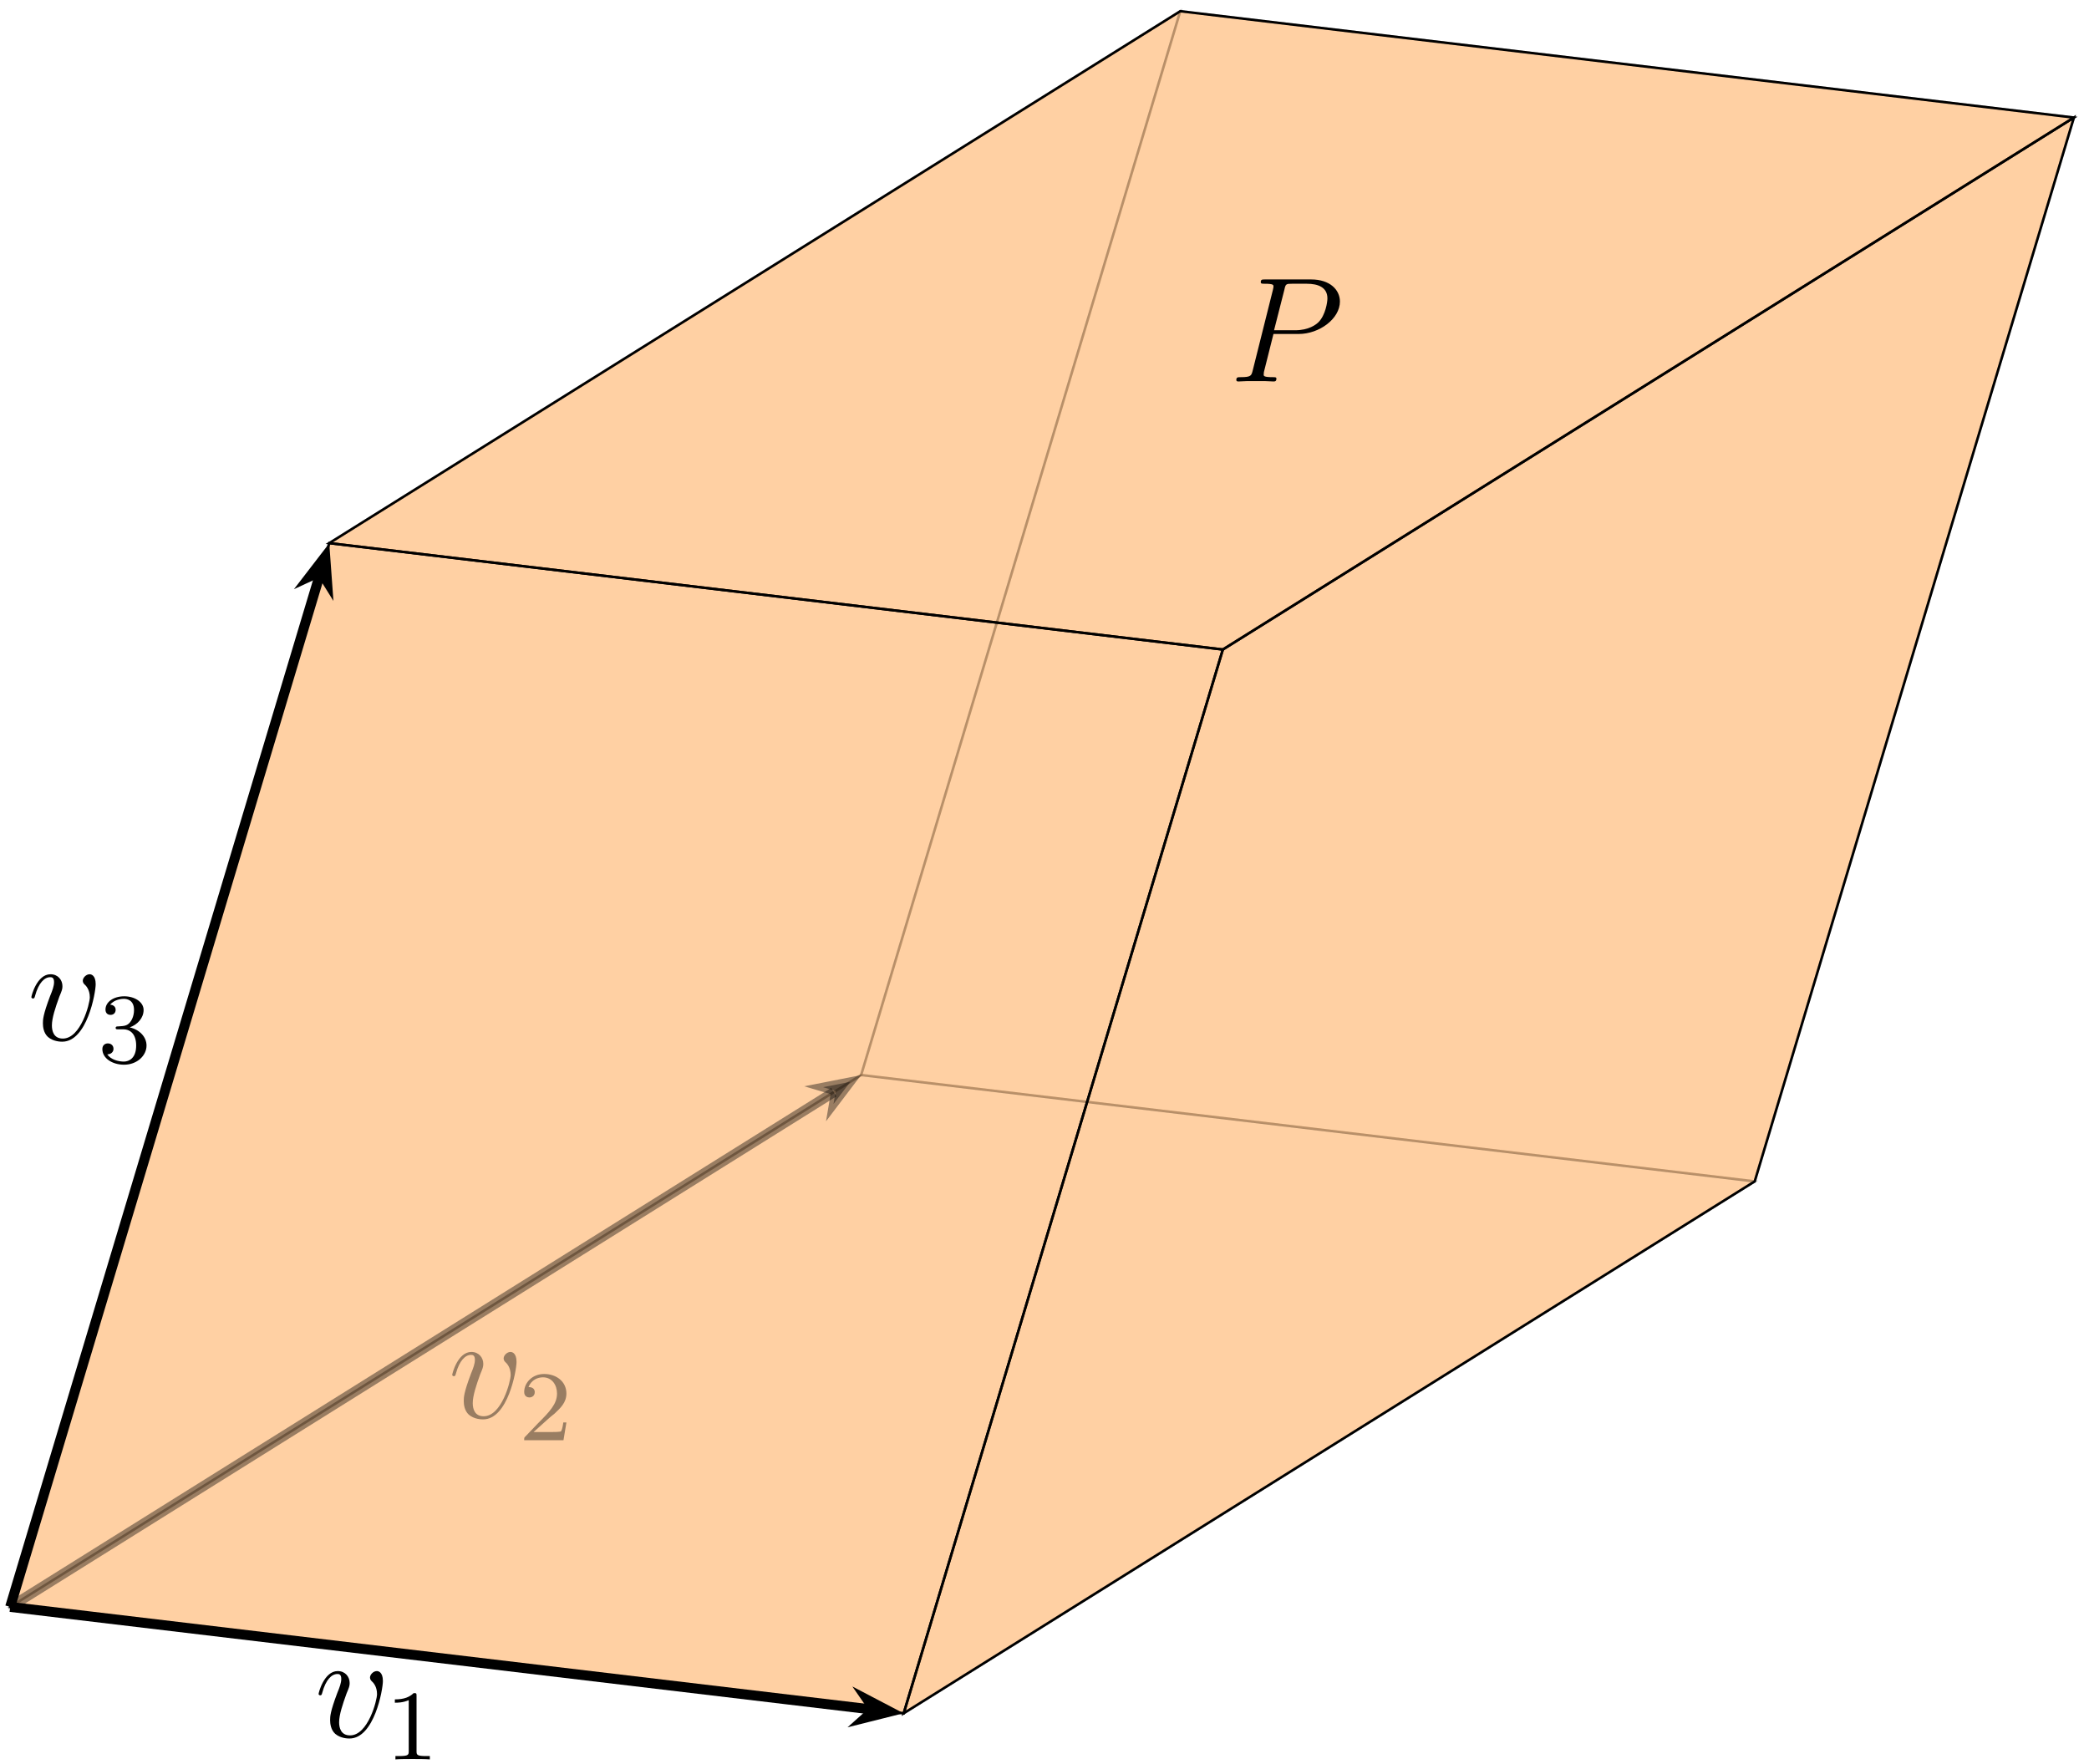
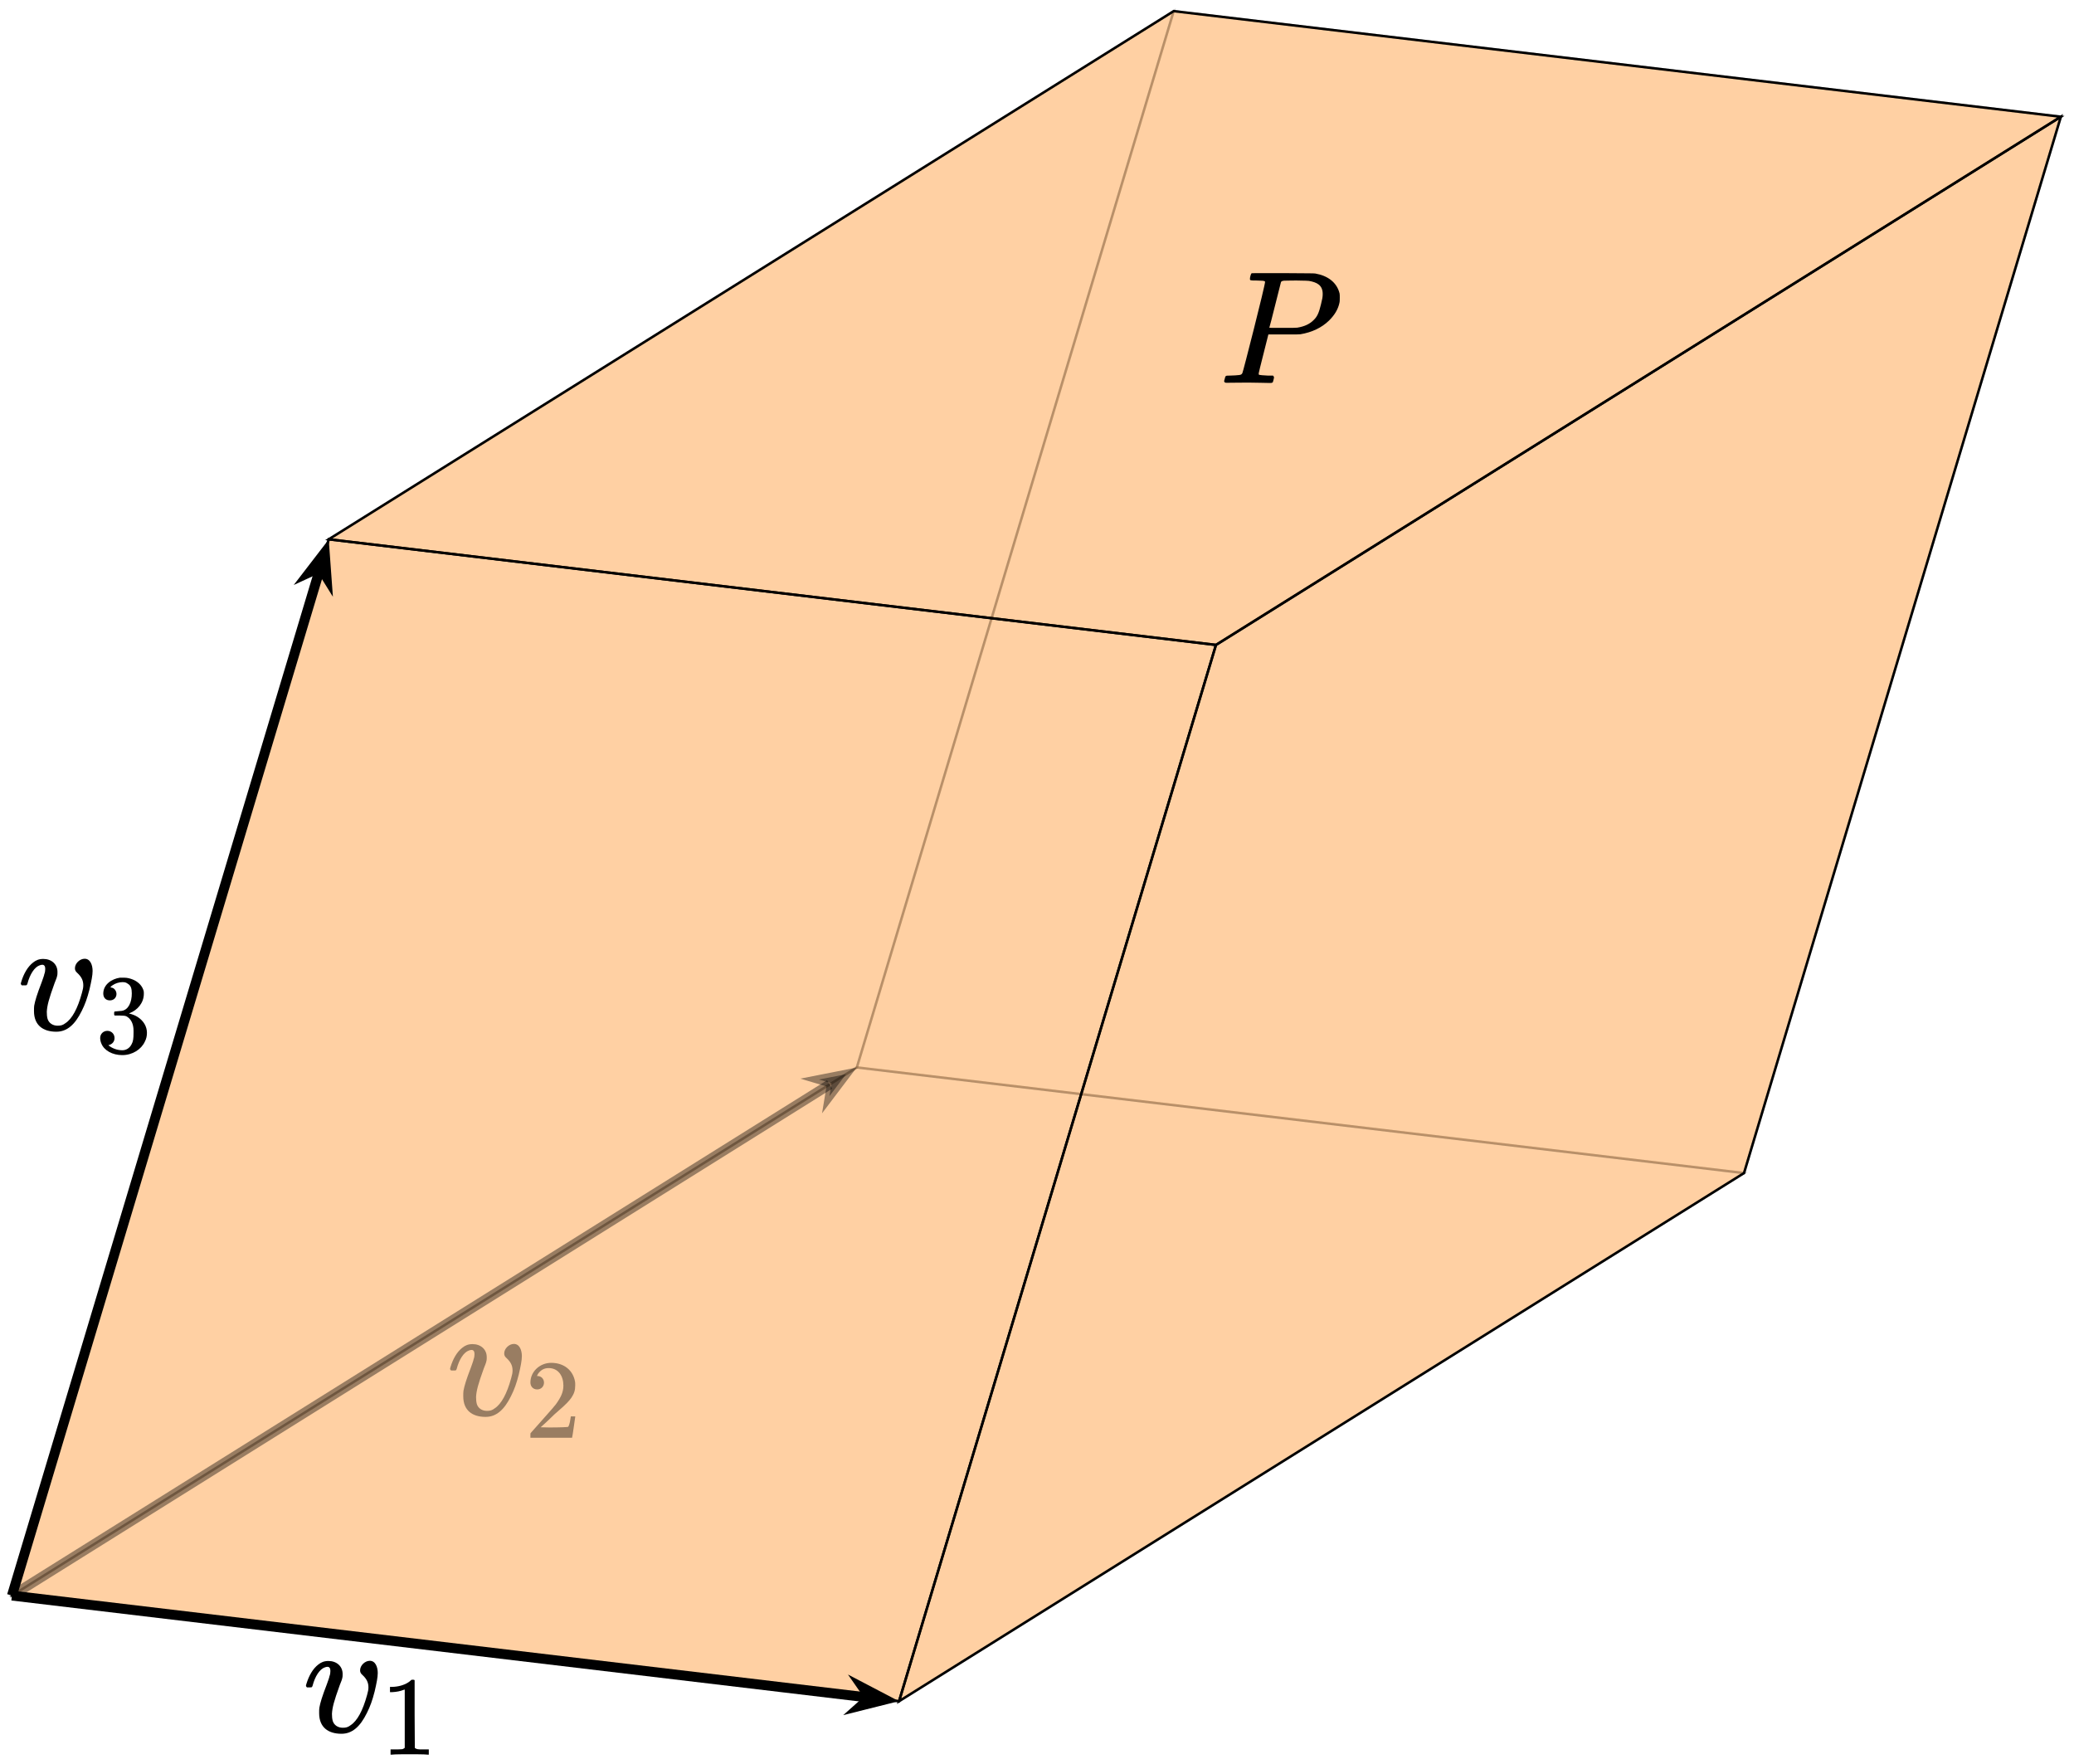
- <svg xmlns="http://www.w3.org/2000/svg" xmlns:xlink="http://www.w3.org/1999/xlink" width="167pt" height="141pt" viewBox="0 0 167 141" version="1.1">
+ <svg xmlns="http://www.w3.org/2000/svg" xmlns:xlink="http://www.w3.org/1999/xlink" width="167pt" height="142pt" viewBox="0 0 167 142" version="1.1">
  <defs>
    <g>
      <symbol overflow="visible" id="glyph0-0">
-         <path style="stroke:none;" d="" />
+         <path style="stroke:none;" d="M 0.641 0 L 2.594 0 L 2.594 -6.906 L 0.641 -6.906 Z M 1.297 -0.641 L 1.297 -6.25 L 1.938 -6.25 L 1.938 -0.641 Z M 1.297 -0.641 " />
      </symbol>
      <symbol overflow="visible" id="glyph0-1">
-         <path style="stroke:none;" d="M 5.469 -4.469 C 5.469 -5.219 5.078 -5.266 4.984 -5.266 C 4.703 -5.266 4.438 -4.984 4.438 -4.75 C 4.438 -4.609 4.516 -4.516 4.562 -4.469 C 4.688 -4.359 5 -4.047 5 -3.422 C 5 -2.922 4.281 -0.125 2.844 -0.125 C 2.109 -0.125 1.969 -0.734 1.969 -1.172 C 1.969 -1.766 2.25 -2.609 2.562 -3.469 C 2.766 -3.953 2.812 -4.078 2.812 -4.312 C 2.812 -4.812 2.453 -5.266 1.859 -5.266 C 0.766 -5.266 0.328 -3.531 0.328 -3.438 C 0.328 -3.391 0.375 -3.328 0.453 -3.328 C 0.562 -3.328 0.578 -3.375 0.625 -3.547 C 0.906 -4.578 1.375 -5.031 1.828 -5.031 C 1.938 -5.031 2.141 -5.031 2.141 -4.641 C 2.141 -4.328 2.016 -3.984 1.828 -3.531 C 1.25 -2 1.25 -1.625 1.25 -1.344 C 1.25 -1.078 1.297 -0.578 1.656 -0.25 C 2.094 0.125 2.688 0.125 2.797 0.125 C 4.781 0.125 5.469 -3.797 5.469 -4.469 Z M 5.469 -4.469 " />
+         <path style="stroke:none;" d="M 3.125 0.141 C 3.984 0.141 4.625 -0.422 5.172 -1.531 C 5.438 -2.062 5.609 -2.531 5.797 -3.266 C 5.953 -3.938 6.047 -4.406 6.047 -4.75 C 6.047 -5.234 5.859 -5.734 5.406 -5.734 C 5.016 -5.734 4.625 -5.359 4.625 -4.969 C 4.625 -4.828 4.672 -4.719 4.797 -4.609 C 5.156 -4.281 5.297 -3.984 5.297 -3.594 C 5.297 -3.406 5.266 -3.266 5.188 -2.984 C 4.844 -1.719 4.391 -0.891 3.859 -0.547 C 3.656 -0.391 3.5 -0.344 3.234 -0.344 C 2.844 -0.344 2.531 -0.547 2.422 -0.891 C 2.375 -1.078 2.359 -1.219 2.359 -1.469 C 2.391 -1.984 2.516 -2.469 2.984 -3.766 C 3.094 -4.031 3.188 -4.281 3.188 -4.344 C 3.219 -4.422 3.219 -4.562 3.219 -4.672 C 3.219 -5.297 2.734 -5.719 2.078 -5.719 C 1.719 -5.719 1.484 -5.609 1.266 -5.438 C 0.812 -5.094 0.5 -4.516 0.312 -3.906 C 0.281 -3.812 0.266 -3.75 0.266 -3.719 C 0.266 -3.672 0.328 -3.625 0.344 -3.594 L 0.531 -3.594 C 0.781 -3.594 0.734 -3.594 0.797 -3.719 C 1 -4.5 1.375 -5.062 1.781 -5.203 C 1.859 -5.234 1.938 -5.25 2 -5.25 C 2.156 -5.25 2.234 -5.125 2.234 -4.922 C 2.234 -4.797 2.219 -4.641 2.156 -4.484 C 2.156 -4.422 2.047 -4.125 1.953 -3.859 C 1.562 -2.844 1.422 -2.375 1.344 -1.953 C 1.328 -1.859 1.328 -1.688 1.328 -1.516 C 1.328 -0.391 2.047 0.141 3.125 0.141 Z M 3.125 0.141 " />
      </symbol>
      <symbol overflow="visible" id="glyph0-2">
-         <path style="stroke:none;" d="M 3.531 -3.797 L 5.547 -3.797 C 7.203 -3.797 8.844 -5.016 8.844 -6.391 C 8.844 -7.312 8.062 -8.156 6.547 -8.156 L 2.859 -8.156 C 2.625 -8.156 2.516 -8.156 2.516 -7.938 C 2.516 -7.812 2.625 -7.812 2.812 -7.812 C 3.531 -7.812 3.531 -7.719 3.531 -7.594 C 3.531 -7.562 3.531 -7.5 3.484 -7.312 L 1.875 -0.891 C 1.766 -0.469 1.75 -0.344 0.906 -0.344 C 0.688 -0.344 0.562 -0.344 0.562 -0.125 C 0.562 0 0.672 0 0.734 0 C 0.969 0 1.203 -0.031 1.438 -0.031 L 2.828 -0.031 C 3.062 -0.031 3.312 0 3.531 0 C 3.641 0 3.766 0 3.766 -0.234 C 3.766 -0.344 3.656 -0.344 3.484 -0.344 C 2.766 -0.344 2.75 -0.438 2.75 -0.547 C 2.75 -0.609 2.766 -0.688 2.766 -0.75 Z M 4.406 -7.344 C 4.5 -7.797 4.547 -7.812 5.016 -7.812 L 6.203 -7.812 C 7.094 -7.812 7.844 -7.531 7.844 -6.641 C 7.844 -6.328 7.688 -5.312 7.141 -4.75 C 6.938 -4.547 6.359 -4.094 5.266 -4.094 L 3.578 -4.094 Z M 4.406 -7.344 " />
+         <path style="stroke:none;" d="M 3.719 -8.141 C 3.719 -7.844 1.938 -0.844 1.891 -0.797 C 1.844 -0.703 1.781 -0.656 1.641 -0.641 C 1.5 -0.625 1.156 -0.594 0.875 -0.594 C 0.531 -0.594 0.531 -0.594 0.469 -0.328 C 0.438 -0.219 0.422 -0.172 0.422 -0.141 C 0.422 -0.109 0.438 -0.109 0.453 -0.078 C 0.484 -0.031 0.5 -0.016 0.656 -0.016 C 1.141 -0.016 1.594 -0.031 2.359 -0.031 C 3.141 -0.031 3.609 0 4.125 0 C 4.297 0 4.297 -0.031 4.344 -0.062 C 4.359 -0.109 4.438 -0.375 4.438 -0.453 C 4.438 -0.516 4.375 -0.562 4.359 -0.594 L 3.953 -0.594 C 3.562 -0.609 3.297 -0.641 3.234 -0.656 C 3.219 -0.672 3.203 -0.703 3.203 -0.766 C 3.203 -0.797 3.375 -1.5 3.594 -2.359 L 3.984 -3.906 L 5.203 -3.906 C 6.266 -3.906 6.453 -3.906 6.562 -3.922 C 7.5 -4.078 8.281 -4.453 8.875 -5.031 C 9.328 -5.484 9.594 -5.938 9.703 -6.438 C 9.734 -6.547 9.734 -6.703 9.734 -6.859 C 9.734 -7 9.734 -7.125 9.719 -7.203 C 9.5 -8.109 8.75 -8.641 7.766 -8.812 C 7.609 -8.828 7.578 -8.828 5.141 -8.844 C 2.719 -8.844 2.672 -8.844 2.625 -8.828 C 2.578 -8.781 2.5 -8.516 2.5 -8.391 C 2.5 -8.25 2.531 -8.25 2.984 -8.25 C 3.375 -8.234 3.719 -8.25 3.719 -8.141 Z M 8.359 -7.172 C 8.359 -6.922 8.328 -6.766 8.219 -6.328 C 8.062 -5.672 7.922 -5.344 7.641 -5.078 C 7.328 -4.75 6.891 -4.547 6.312 -4.453 C 6.172 -4.438 6.016 -4.438 5.109 -4.438 C 4.109 -4.438 4.062 -4.438 4.062 -4.453 C 4.094 -4.484 4.938 -7.922 5 -8.125 C 5.031 -8.188 5.109 -8.219 5.234 -8.234 C 5.281 -8.234 5.719 -8.25 6.219 -8.25 C 7 -8.234 7.141 -8.234 7.25 -8.219 C 7.875 -8.109 8.359 -7.891 8.359 -7.172 Z M 8.359 -7.172 " />
      </symbol>
      <symbol overflow="visible" id="glyph1-0">
-         <path style="stroke:none;" d="" />
+         <path style="stroke:none;" d="M 0.453 0 L 1.812 0 L 1.812 -4.828 L 0.453 -4.828 Z M 0.906 -0.453 L 0.906 -4.375 L 1.359 -4.375 L 1.359 -0.453 Z M 0.906 -0.453 " />
      </symbol>
      <symbol overflow="visible" id="glyph1-1">
-         <path style="stroke:none;" d="M 2.5 -5.078 C 2.5 -5.297 2.484 -5.297 2.266 -5.297 C 1.938 -4.984 1.516 -4.797 0.766 -4.797 L 0.766 -4.531 C 0.984 -4.531 1.406 -4.531 1.875 -4.734 L 1.875 -0.656 C 1.875 -0.359 1.844 -0.266 1.094 -0.266 L 0.812 -0.266 L 0.812 0 C 1.141 -0.031 1.828 -0.031 2.188 -0.031 C 2.547 -0.031 3.234 -0.031 3.562 0 L 3.562 -0.266 L 3.281 -0.266 C 2.531 -0.266 2.5 -0.359 2.5 -0.656 Z M 2.5 -5.078 " />
+         <path style="stroke:none;" d="M 3.766 0 L 3.875 0 L 3.875 -0.422 L 3.328 -0.422 C 3.062 -0.422 2.875 -0.422 2.75 -0.547 L 2.734 -3.266 L 2.734 -5.984 C 2.688 -6.031 2.703 -6.031 2.578 -6.031 C 2.5 -6.031 2.5 -6.031 2.469 -6.016 C 2.422 -5.969 2.281 -5.844 2.188 -5.797 C 1.859 -5.594 1.438 -5.469 0.922 -5.453 L 0.75 -5.453 L 0.75 -5.031 L 0.922 -5.031 C 1.266 -5.047 1.594 -5.109 1.859 -5.219 C 1.891 -5.234 1.922 -5.234 1.938 -5.234 L 1.938 -0.547 C 1.859 -0.5 1.828 -0.453 1.719 -0.438 C 1.609 -0.422 1.297 -0.422 1.031 -0.422 L 0.797 -0.422 L 0.797 0 L 0.906 0 C 1.062 -0.031 2.047 -0.031 2.328 -0.031 C 2.625 -0.031 3.609 -0.031 3.766 0 Z M 3.766 0 " />
      </symbol>
      <symbol overflow="visible" id="glyph1-2">
-         <path style="stroke:none;" d="M 2.25 -1.625 C 2.375 -1.75 2.703 -2.016 2.844 -2.125 C 3.328 -2.578 3.797 -3.016 3.797 -3.734 C 3.797 -4.688 3 -5.297 2.016 -5.297 C 1.047 -5.297 0.422 -4.578 0.422 -3.859 C 0.422 -3.469 0.734 -3.422 0.844 -3.422 C 1.016 -3.422 1.266 -3.531 1.266 -3.844 C 1.266 -4.25 0.859 -4.25 0.766 -4.25 C 1 -4.844 1.531 -5.031 1.922 -5.031 C 2.656 -5.031 3.047 -4.406 3.047 -3.734 C 3.047 -2.906 2.469 -2.297 1.516 -1.344 L 0.516 -0.297 C 0.422 -0.219 0.422 -0.203 0.422 0 L 3.562 0 L 3.797 -1.422 L 3.547 -1.422 C 3.531 -1.266 3.469 -0.875 3.375 -0.719 C 3.328 -0.656 2.719 -0.656 2.594 -0.656 L 1.172 -0.656 Z M 2.25 -1.625 " />
+         <path style="stroke:none;" d="M 1 -3.891 C 1.328 -3.891 1.547 -4.141 1.547 -4.438 C 1.547 -4.719 1.344 -4.969 1.031 -4.969 C 1 -4.969 0.984 -4.969 0.984 -4.984 C 0.984 -5 1.031 -5.062 1.062 -5.141 C 1.266 -5.422 1.516 -5.609 1.922 -5.609 C 2.703 -5.609 3.109 -4.969 3.109 -4.203 C 3.109 -3.672 2.906 -3.25 2.5 -2.688 C 2.297 -2.438 2.25 -2.375 1.234 -1.234 C 0.828 -0.781 0.484 -0.391 0.469 -0.375 C 0.453 -0.359 0.453 -0.328 0.453 -0.172 L 0.453 0 L 3.812 0 L 3.812 -0.031 C 3.844 -0.078 4.047 -1.625 4.062 -1.688 L 4.062 -1.719 L 3.703 -1.719 L 3.703 -1.688 C 3.641 -1.281 3.625 -1.203 3.578 -1.062 C 3.547 -0.984 3.516 -0.891 3.484 -0.875 C 3.438 -0.859 2.891 -0.828 1.969 -0.828 L 1.281 -0.844 L 1.828 -1.344 C 2.438 -1.938 2.406 -1.906 2.734 -2.188 C 3.328 -2.703 3.562 -2.953 3.75 -3.219 C 3.969 -3.547 4.062 -3.812 4.062 -4.219 C 4.062 -4.328 4.062 -4.438 4.047 -4.516 C 3.891 -5.406 3.188 -6.031 2.125 -6.031 C 1.203 -6.031 0.453 -5.312 0.453 -4.453 C 0.453 -4.141 0.656 -3.891 1 -3.891 Z M 1 -3.891 " />
      </symbol>
      <symbol overflow="visible" id="glyph1-3">
-         <path style="stroke:none;" d="M 2.016 -2.656 C 2.641 -2.656 3.047 -2.203 3.047 -1.359 C 3.047 -0.359 2.484 -0.078 2.062 -0.078 C 1.625 -0.078 1.016 -0.234 0.734 -0.656 C 1.031 -0.656 1.234 -0.844 1.234 -1.094 C 1.234 -1.359 1.047 -1.531 0.781 -1.531 C 0.578 -1.531 0.344 -1.406 0.344 -1.078 C 0.344 -0.328 1.156 0.172 2.078 0.172 C 3.125 0.172 3.875 -0.562 3.875 -1.359 C 3.875 -2.031 3.344 -2.625 2.531 -2.812 C 3.156 -3.031 3.641 -3.562 3.641 -4.203 C 3.641 -4.844 2.922 -5.297 2.094 -5.297 C 1.234 -5.297 0.594 -4.844 0.594 -4.234 C 0.594 -3.938 0.781 -3.812 1 -3.812 C 1.25 -3.812 1.406 -3.984 1.406 -4.219 C 1.406 -4.516 1.141 -4.625 0.969 -4.625 C 1.312 -5.062 1.922 -5.094 2.062 -5.094 C 2.266 -5.094 2.875 -5.031 2.875 -4.203 C 2.875 -3.656 2.641 -3.312 2.531 -3.188 C 2.297 -2.938 2.109 -2.922 1.625 -2.891 C 1.469 -2.891 1.406 -2.875 1.406 -2.766 C 1.406 -2.656 1.484 -2.656 1.625 -2.656 Z M 2.016 -2.656 " />
+         <path style="stroke:none;" d="M 1.156 -4.203 C 1.484 -4.203 1.688 -4.438 1.688 -4.719 C 1.688 -4.969 1.5 -5.219 1.266 -5.234 C 1.219 -5.25 1.203 -5.25 1.203 -5.25 C 1.188 -5.266 1.312 -5.391 1.375 -5.422 C 1.594 -5.578 1.906 -5.672 2.172 -5.672 C 2.359 -5.672 2.469 -5.641 2.594 -5.547 C 2.844 -5.406 2.922 -5.156 2.922 -4.766 C 2.922 -4.062 2.656 -3.438 2.109 -3.359 C 2.047 -3.359 1.609 -3.312 1.578 -3.312 C 1.562 -3.312 1.547 -3.312 1.531 -3.297 C 1.5 -3.266 1.5 -3.266 1.5 -3.156 C 1.5 -3.047 1.5 -3.031 1.516 -3.016 L 1.547 -2.984 L 1.938 -2.984 C 2.344 -2.969 2.344 -2.969 2.484 -2.922 C 2.844 -2.734 3.062 -2.328 3.062 -1.766 L 3.062 -1.594 C 3.062 -1.141 3.031 -0.891 2.906 -0.672 C 2.75 -0.359 2.469 -0.188 2.156 -0.188 C 1.719 -0.188 1.312 -0.359 1.031 -0.594 L 1.094 -0.609 C 1.359 -0.688 1.531 -0.891 1.531 -1.172 C 1.531 -1.5 1.281 -1.75 0.953 -1.75 C 0.641 -1.75 0.375 -1.516 0.375 -1.172 C 0.375 -1.047 0.406 -0.875 0.469 -0.734 C 0.688 -0.172 1.359 0.203 2.156 0.203 C 2.984 0.203 3.688 -0.266 3.969 -0.875 C 4.094 -1.109 4.141 -1.344 4.141 -1.594 C 4.141 -2.109 3.859 -2.562 3.406 -2.859 C 3.016 -3.109 2.703 -3.125 2.703 -3.156 C 2.703 -3.156 2.719 -3.156 2.734 -3.172 C 3.375 -3.406 3.891 -4 3.891 -4.734 C 3.891 -4.828 3.891 -4.906 3.875 -4.969 C 3.766 -5.344 3.516 -5.625 3.125 -5.828 C 2.922 -5.922 2.734 -5.984 2.516 -6.016 C 2.422 -6.031 2.25 -6.031 2.109 -6.031 L 1.969 -6.031 C 1.312 -5.938 0.625 -5.484 0.625 -4.75 C 0.625 -4.438 0.812 -4.203 1.156 -4.203 Z M 1.156 -4.203 " />
      </symbol>
    </g>
  </defs>
  <g id="surface1">
-     <path style="fill-rule:nonzero;fill:rgb(100%,49.799%,0%);fill-opacity:0.2;stroke-width:0.199;stroke-linecap:butt;stroke-linejoin:miter;stroke:rgb(0%,0%,0%);stroke-opacity:0.2;stroke-miterlimit:10;" d="M 0.001 -0 L 68.032 42.52 L 93.543 127.562 L 25.512 85.039 Z M 0.001 -0 " transform="matrix(1,0,0,-1,0.812,128.457)" />
-     <path style="fill-rule:nonzero;fill:rgb(100%,49.799%,0%);fill-opacity:0.2;stroke-width:0.199;stroke-linecap:butt;stroke-linejoin:miter;stroke:rgb(0%,0%,0%);stroke-opacity:0.2;stroke-miterlimit:10;" d="M 0.001 -0 L 68.032 42.52 L 139.465 34.016 L 71.434 -8.504 Z M 0.001 -0 " transform="matrix(1,0,0,-1,0.812,128.457)" />
-     <path style="fill-rule:nonzero;fill:rgb(100%,49.799%,0%);fill-opacity:0.2;stroke-width:0.199;stroke-linecap:butt;stroke-linejoin:miter;stroke:rgb(0%,0%,0%);stroke-opacity:0.2;stroke-miterlimit:10;" d="M 68.032 42.52 L 139.465 34.016 L 164.981 119.059 L 93.543 127.562 Z M 68.032 42.52 " transform="matrix(1,0,0,-1,0.812,128.457)" />
-     <path style="fill-rule:nonzero;fill:rgb(100%,49.799%,0%);fill-opacity:0.2;stroke-width:0.199;stroke-linecap:butt;stroke-linejoin:miter;stroke:rgb(0%,0%,0%);stroke-opacity:1;stroke-miterlimit:10;" d="M 0.001 -0 L 71.434 -8.504 L 96.946 76.535 L 25.512 85.039 Z M 0.001 -0 " transform="matrix(1,0,0,-1,0.812,128.457)" />
-     <path style="fill-rule:nonzero;fill:rgb(100%,49.799%,0%);fill-opacity:0.2;stroke-width:0.199;stroke-linecap:butt;stroke-linejoin:miter;stroke:rgb(0%,0%,0%);stroke-opacity:1;stroke-miterlimit:10;" d="M 71.434 -8.504 L 139.465 34.016 L 164.981 119.059 L 96.946 76.535 Z M 71.434 -8.504 " transform="matrix(1,0,0,-1,0.812,128.457)" />
-     <path style="fill-rule:nonzero;fill:rgb(100%,49.799%,0%);fill-opacity:0.2;stroke-width:0.199;stroke-linecap:butt;stroke-linejoin:miter;stroke:rgb(0%,0%,0%);stroke-opacity:1;stroke-miterlimit:10;" d="M 25.512 85.039 L 93.543 127.562 L 164.981 119.059 L 96.946 76.535 Z M 25.512 85.039 " transform="matrix(1,0,0,-1,0.812,128.457)" />
-     <path style="fill:none;stroke-width:0.797;stroke-linecap:butt;stroke-linejoin:miter;stroke:rgb(0%,0%,0%);stroke-opacity:1;stroke-miterlimit:10;" d="M 0.001 -0 L 68.876 -8.199 " transform="matrix(1,0,0,-1,0.812,128.457)" />
-     <path style="fill-rule:nonzero;fill:rgb(0%,0%,0%);fill-opacity:1;stroke-width:0.718;stroke-linecap:butt;stroke-linejoin:miter;stroke:rgb(0%,0%,0%);stroke-opacity:1;stroke-miterlimit:10;" d="M 3.23 0 L 1.16 0.787 L 1.855 0.001 L 1.159 -0.789 Z M 3.23 0 " transform="matrix(0.994,0.11832,0.11832,-0.994,68.01963,136.4578)" />
+     <path style="fill-rule:nonzero;fill:rgb(100%,49.799%,0%);fill-opacity:0.2;stroke-width:0.199;stroke-linecap:butt;stroke-linejoin:miter;stroke:rgb(0%,0%,0%);stroke-opacity:0.2;stroke-miterlimit:10;" d="M -0.001 -0 L 68.034 42.52 L 93.546 127.562 L 25.511 85.039 Z M -0.001 -0 " transform="matrix(1,0,0,-1,0.962,128.457)" />
+     <path style="fill-rule:nonzero;fill:rgb(100%,49.799%,0%);fill-opacity:0.2;stroke-width:0.199;stroke-linecap:butt;stroke-linejoin:miter;stroke:rgb(0%,0%,0%);stroke-opacity:0.2;stroke-miterlimit:10;" d="M -0.001 -0 L 68.034 42.52 L 139.468 34.016 L 71.433 -8.504 Z M -0.001 -0 " transform="matrix(1,0,0,-1,0.962,128.457)" />
+     <path style="fill-rule:nonzero;fill:rgb(100%,49.799%,0%);fill-opacity:0.2;stroke-width:0.199;stroke-linecap:butt;stroke-linejoin:miter;stroke:rgb(0%,0%,0%);stroke-opacity:0.2;stroke-miterlimit:10;" d="M 68.034 42.52 L 139.468 34.016 L 164.979 119.059 L 93.546 127.562 Z M 68.034 42.52 " transform="matrix(1,0,0,-1,0.962,128.457)" />
+     <path style="fill-rule:nonzero;fill:rgb(100%,49.799%,0%);fill-opacity:0.2;stroke-width:0.199;stroke-linecap:butt;stroke-linejoin:miter;stroke:rgb(0%,0%,0%);stroke-opacity:1;stroke-miterlimit:10;" d="M -0.001 -0 L 71.433 -8.504 L 96.948 76.535 L 25.511 85.039 Z M -0.001 -0 " transform="matrix(1,0,0,-1,0.962,128.457)" />
+     <path style="fill-rule:nonzero;fill:rgb(100%,49.799%,0%);fill-opacity:0.2;stroke-width:0.199;stroke-linecap:butt;stroke-linejoin:miter;stroke:rgb(0%,0%,0%);stroke-opacity:1;stroke-miterlimit:10;" d="M 71.433 -8.504 L 139.468 34.016 L 164.979 119.059 L 96.948 76.535 Z M 71.433 -8.504 " transform="matrix(1,0,0,-1,0.962,128.457)" />
+     <path style="fill-rule:nonzero;fill:rgb(100%,49.799%,0%);fill-opacity:0.2;stroke-width:0.199;stroke-linecap:butt;stroke-linejoin:miter;stroke:rgb(0%,0%,0%);stroke-opacity:1;stroke-miterlimit:10;" d="M 25.511 85.039 L 93.546 127.562 L 164.979 119.059 L 96.948 76.535 Z M 25.511 85.039 " transform="matrix(1,0,0,-1,0.962,128.457)" />
+     <path style="fill:none;stroke-width:0.797;stroke-linecap:butt;stroke-linejoin:miter;stroke:rgb(0%,0%,0%);stroke-opacity:1;stroke-miterlimit:10;" d="M -0.001 -0 L 68.874 -8.199 " transform="matrix(1,0,0,-1,0.962,128.457)" />
+     <path style="fill-rule:nonzero;fill:rgb(0%,0%,0%);fill-opacity:1;stroke-width:0.718;stroke-linecap:butt;stroke-linejoin:miter;stroke:rgb(0%,0%,0%);stroke-opacity:1;stroke-miterlimit:10;" d="M 3.229 -0 L 1.158 0.787 L 1.857 0.002 L 1.157 -0.789 Z M 3.229 -0 " transform="matrix(0.994,0.11832,0.11832,-0.994,68.16963,136.4578)" />
    <g style="fill:rgb(0%,0%,0%);fill-opacity:1;">
-       <use xlink:href="#glyph0-1" x="25.141" y="138.852" />
+       <use xlink:href="#glyph0-1" x="24.37" y="139.442" />
    </g>
    <g style="fill:rgb(0%,0%,0%);fill-opacity:1;">
-       <use xlink:href="#glyph1-1" x="30.8" y="140.646" />
+       <use xlink:href="#glyph1-1" x="30.652" y="141.263" />
    </g>
-     <path style="fill:none;stroke-width:0.797;stroke-linecap:butt;stroke-linejoin:miter;stroke:rgb(0%,0%,0%);stroke-opacity:0.4;stroke-miterlimit:10;" d="M 0.001 -0 L 65.844 41.152 " transform="matrix(1,0,0,-1,0.812,128.457)" />
-     <path style="fill-rule:nonzero;fill:rgb(0%,0%,0%);fill-opacity:0.4;stroke-width:0.718;stroke-linecap:butt;stroke-linejoin:miter;stroke:rgb(0%,0%,0%);stroke-opacity:0.4;stroke-miterlimit:10;" d="M 3.23 -0.001 L 1.159 0.788 L 1.856 -0.001 L 1.157 -0.788 Z M 3.23 -0.001 " transform="matrix(0.8499,-0.53119,-0.53119,-0.8499,65.23084,88.19543)" />
+     <path style="fill:none;stroke-width:0.797;stroke-linecap:butt;stroke-linejoin:miter;stroke:rgb(0%,0%,0%);stroke-opacity:0.4;stroke-miterlimit:10;" d="M -0.001 -0 L 65.843 41.152 " transform="matrix(1,0,0,-1,0.962,128.457)" />
+     <path style="fill-rule:nonzero;fill:rgb(0%,0%,0%);fill-opacity:0.4;stroke-width:0.718;stroke-linecap:butt;stroke-linejoin:miter;stroke:rgb(0%,0%,0%);stroke-opacity:0.4;stroke-miterlimit:10;" d="M 3.229 -0 L 1.157 0.789 L 1.854 -0.001 L 1.159 -0.789 Z M 3.229 -0 " transform="matrix(0.8499,-0.53119,-0.53119,-0.8499,65.38084,88.19543)" />
    <g style="fill:rgb(0%,0%,0%);fill-opacity:0.4;">
-       <use xlink:href="#glyph0-1" x="35.824" y="113.341" />
+       <use xlink:href="#glyph0-1" x="35.974" y="113.931" />
    </g>
    <g style="fill:rgb(0%,0%,0%);fill-opacity:0.4;">
-       <use xlink:href="#glyph1-2" x="41.483" y="115.134" />
+       <use xlink:href="#glyph1-2" x="42.256" y="115.751" />
    </g>
-     <path style="fill:none;stroke-width:0.797;stroke-linecap:butt;stroke-linejoin:miter;stroke:rgb(0%,0%,0%);stroke-opacity:1;stroke-miterlimit:10;" d="M 0.001 -0 L 24.77 82.566 " transform="matrix(1,0,0,-1,0.812,128.457)" />
-     <path style="fill-rule:nonzero;fill:rgb(0%,0%,0%);fill-opacity:1;stroke-width:0.718;stroke-linecap:butt;stroke-linejoin:miter;stroke:rgb(0%,0%,0%);stroke-opacity:1;stroke-miterlimit:10;" d="M 3.23 -0.001 L 1.159 0.789 L 1.855 0.001 L 1.16 -0.789 Z M 3.23 -0.001 " transform="matrix(0.28812,-0.96042,-0.96042,-0.28812,25.0993,47.50029)" />
+     <path style="fill:none;stroke-width:0.797;stroke-linecap:butt;stroke-linejoin:miter;stroke:rgb(0%,0%,0%);stroke-opacity:1;stroke-miterlimit:10;" d="M -0.001 -0 L 24.772 82.566 " transform="matrix(1,0,0,-1,0.962,128.457)" />
+     <path style="fill-rule:nonzero;fill:rgb(0%,0%,0%);fill-opacity:1;stroke-width:0.718;stroke-linecap:butt;stroke-linejoin:miter;stroke:rgb(0%,0%,0%);stroke-opacity:1;stroke-miterlimit:10;" d="M 3.23 0 L 1.158 0.79 L 1.855 -0.001 L 1.16 -0.788 Z M 3.23 0 " transform="matrix(0.28812,-0.96042,-0.96042,-0.28812,25.2493,47.50029)" />
    <g style="fill:rgb(0%,0%,0%);fill-opacity:1;">
-       <use xlink:href="#glyph0-1" x="2.18" y="83.148" />
+       <use xlink:href="#glyph0-1" x="1.409" y="82.921" />
    </g>
    <g style="fill:rgb(0%,0%,0%);fill-opacity:1;">
-       <use xlink:href="#glyph1-3" x="7.839" y="84.941" />
+       <use xlink:href="#glyph1-3" x="7.691" y="84.742" />
    </g>
    <g style="fill:rgb(0%,0%,0%);fill-opacity:1;">
-       <use xlink:href="#glyph0-2" x="98.273" y="30.495" />
+       <use xlink:href="#glyph0-2" x="98.146" y="30.833" />
    </g>
  </g>
</svg>
